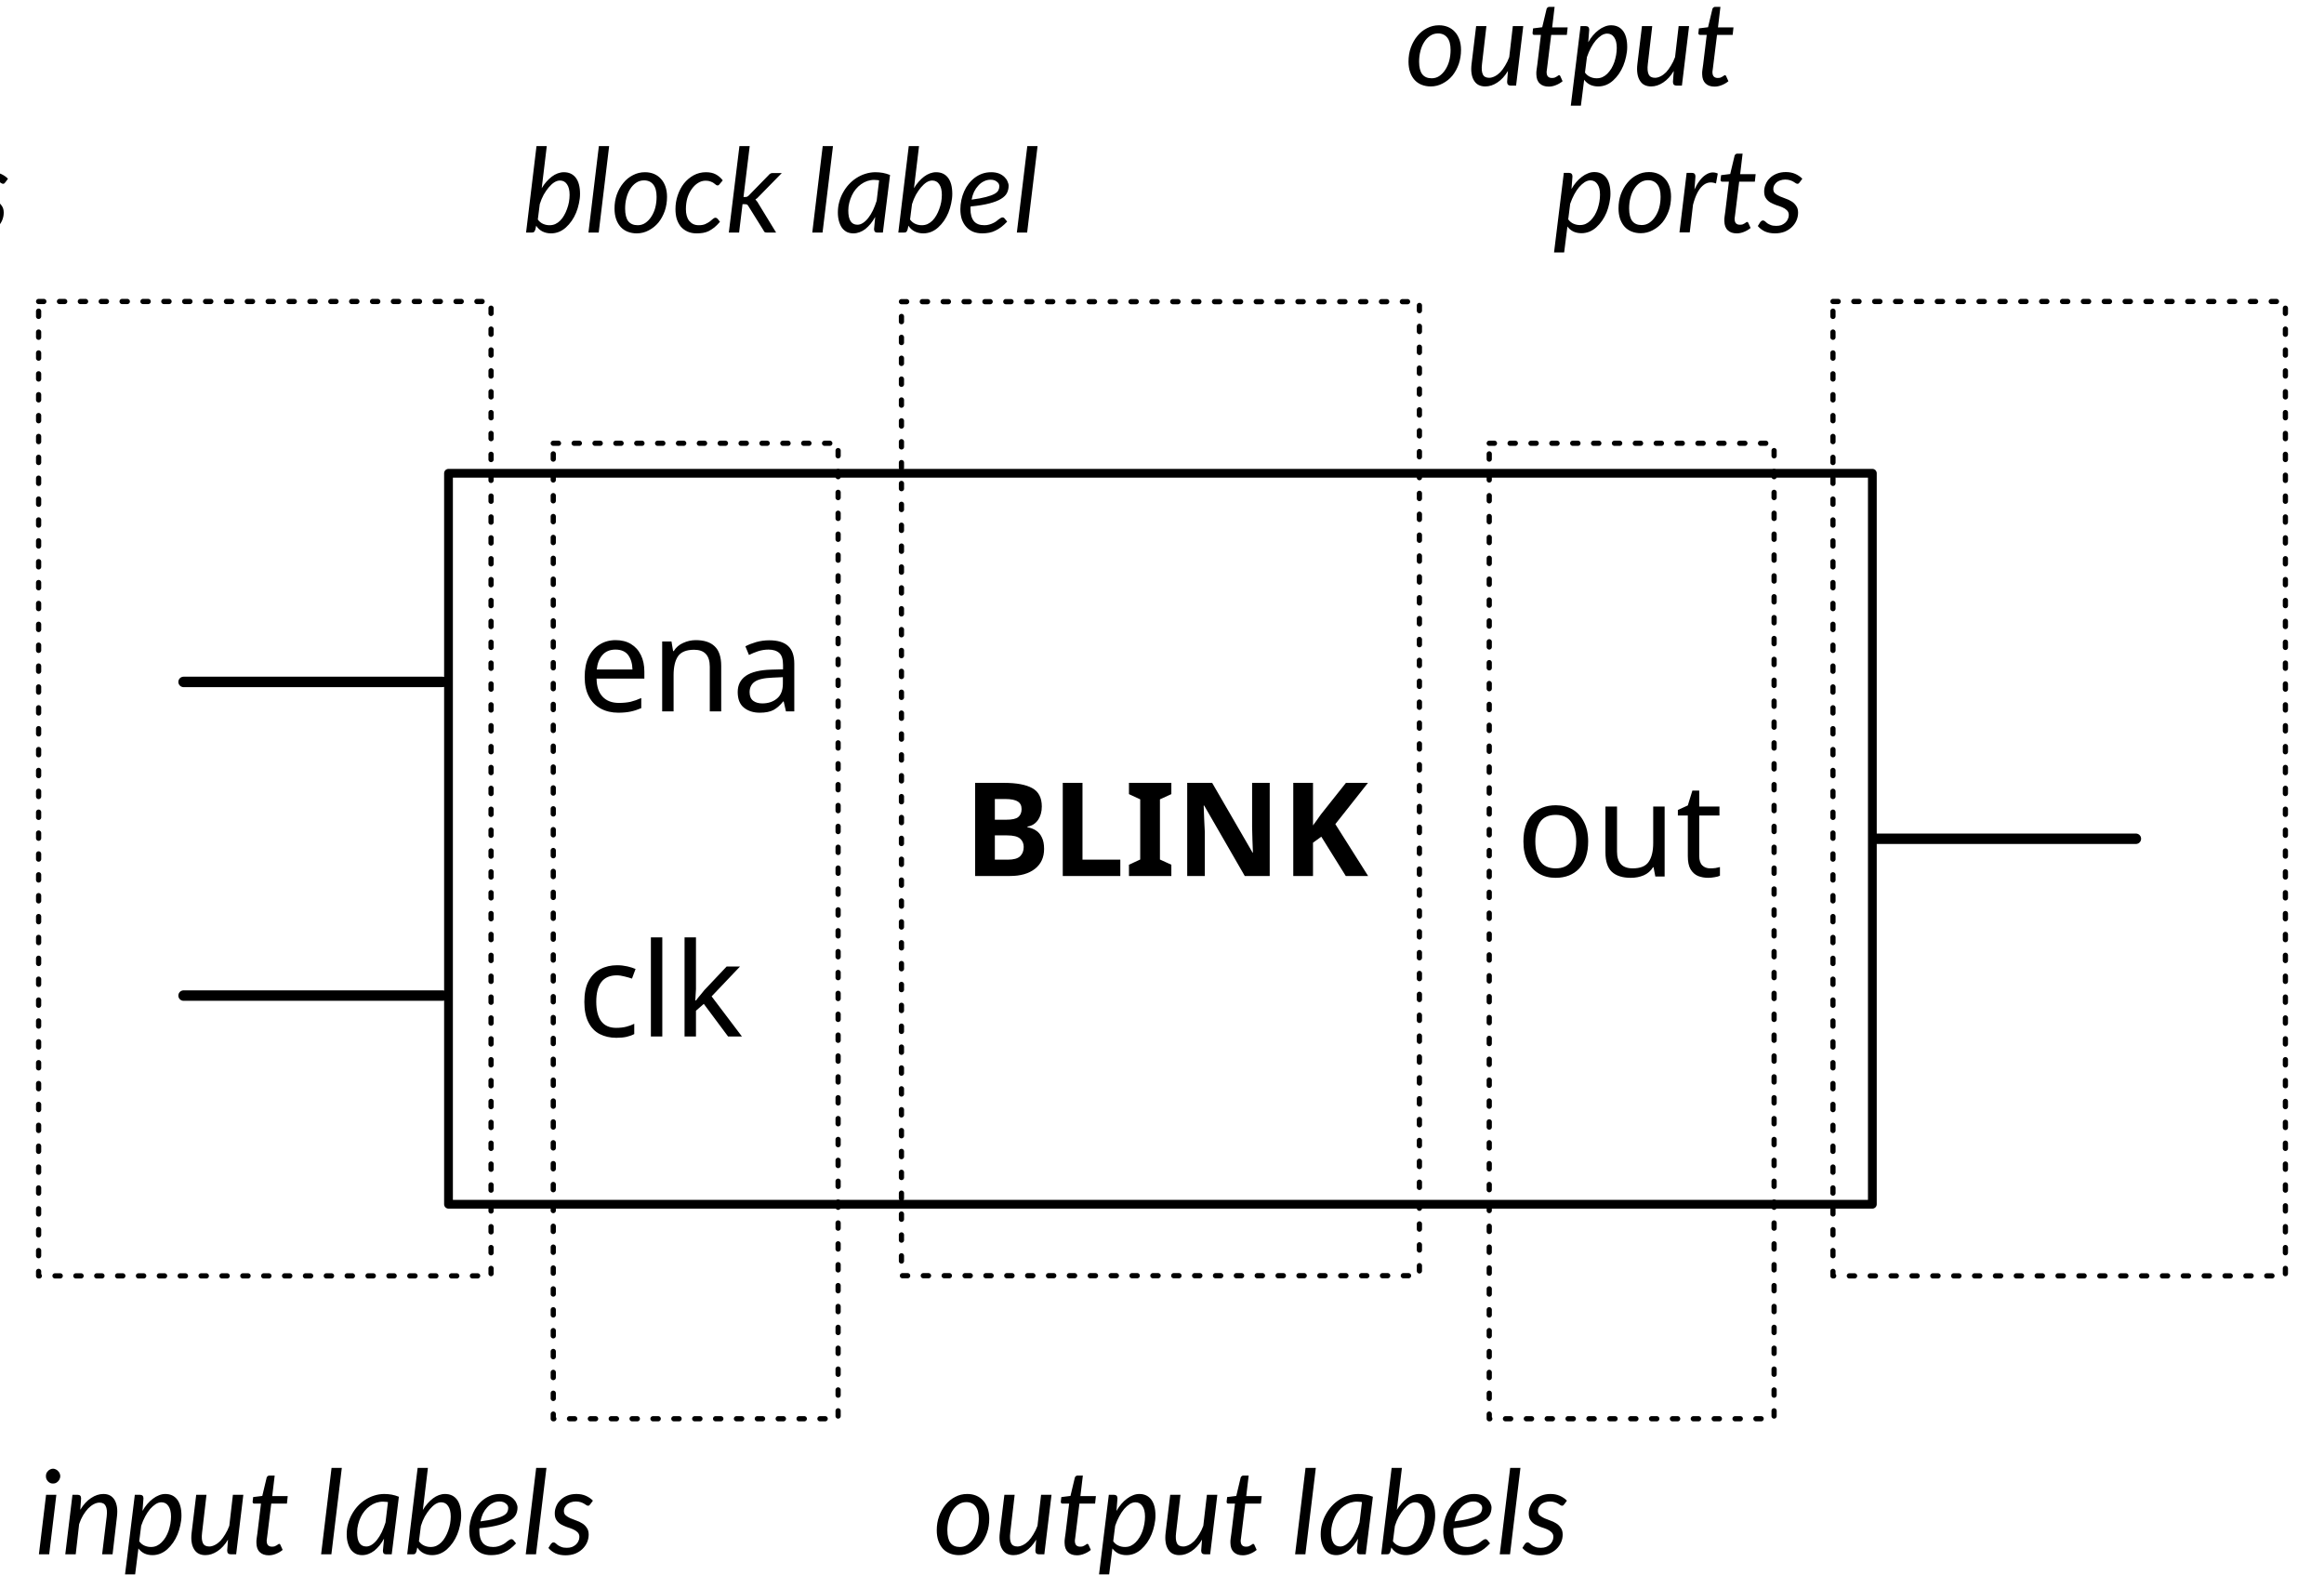
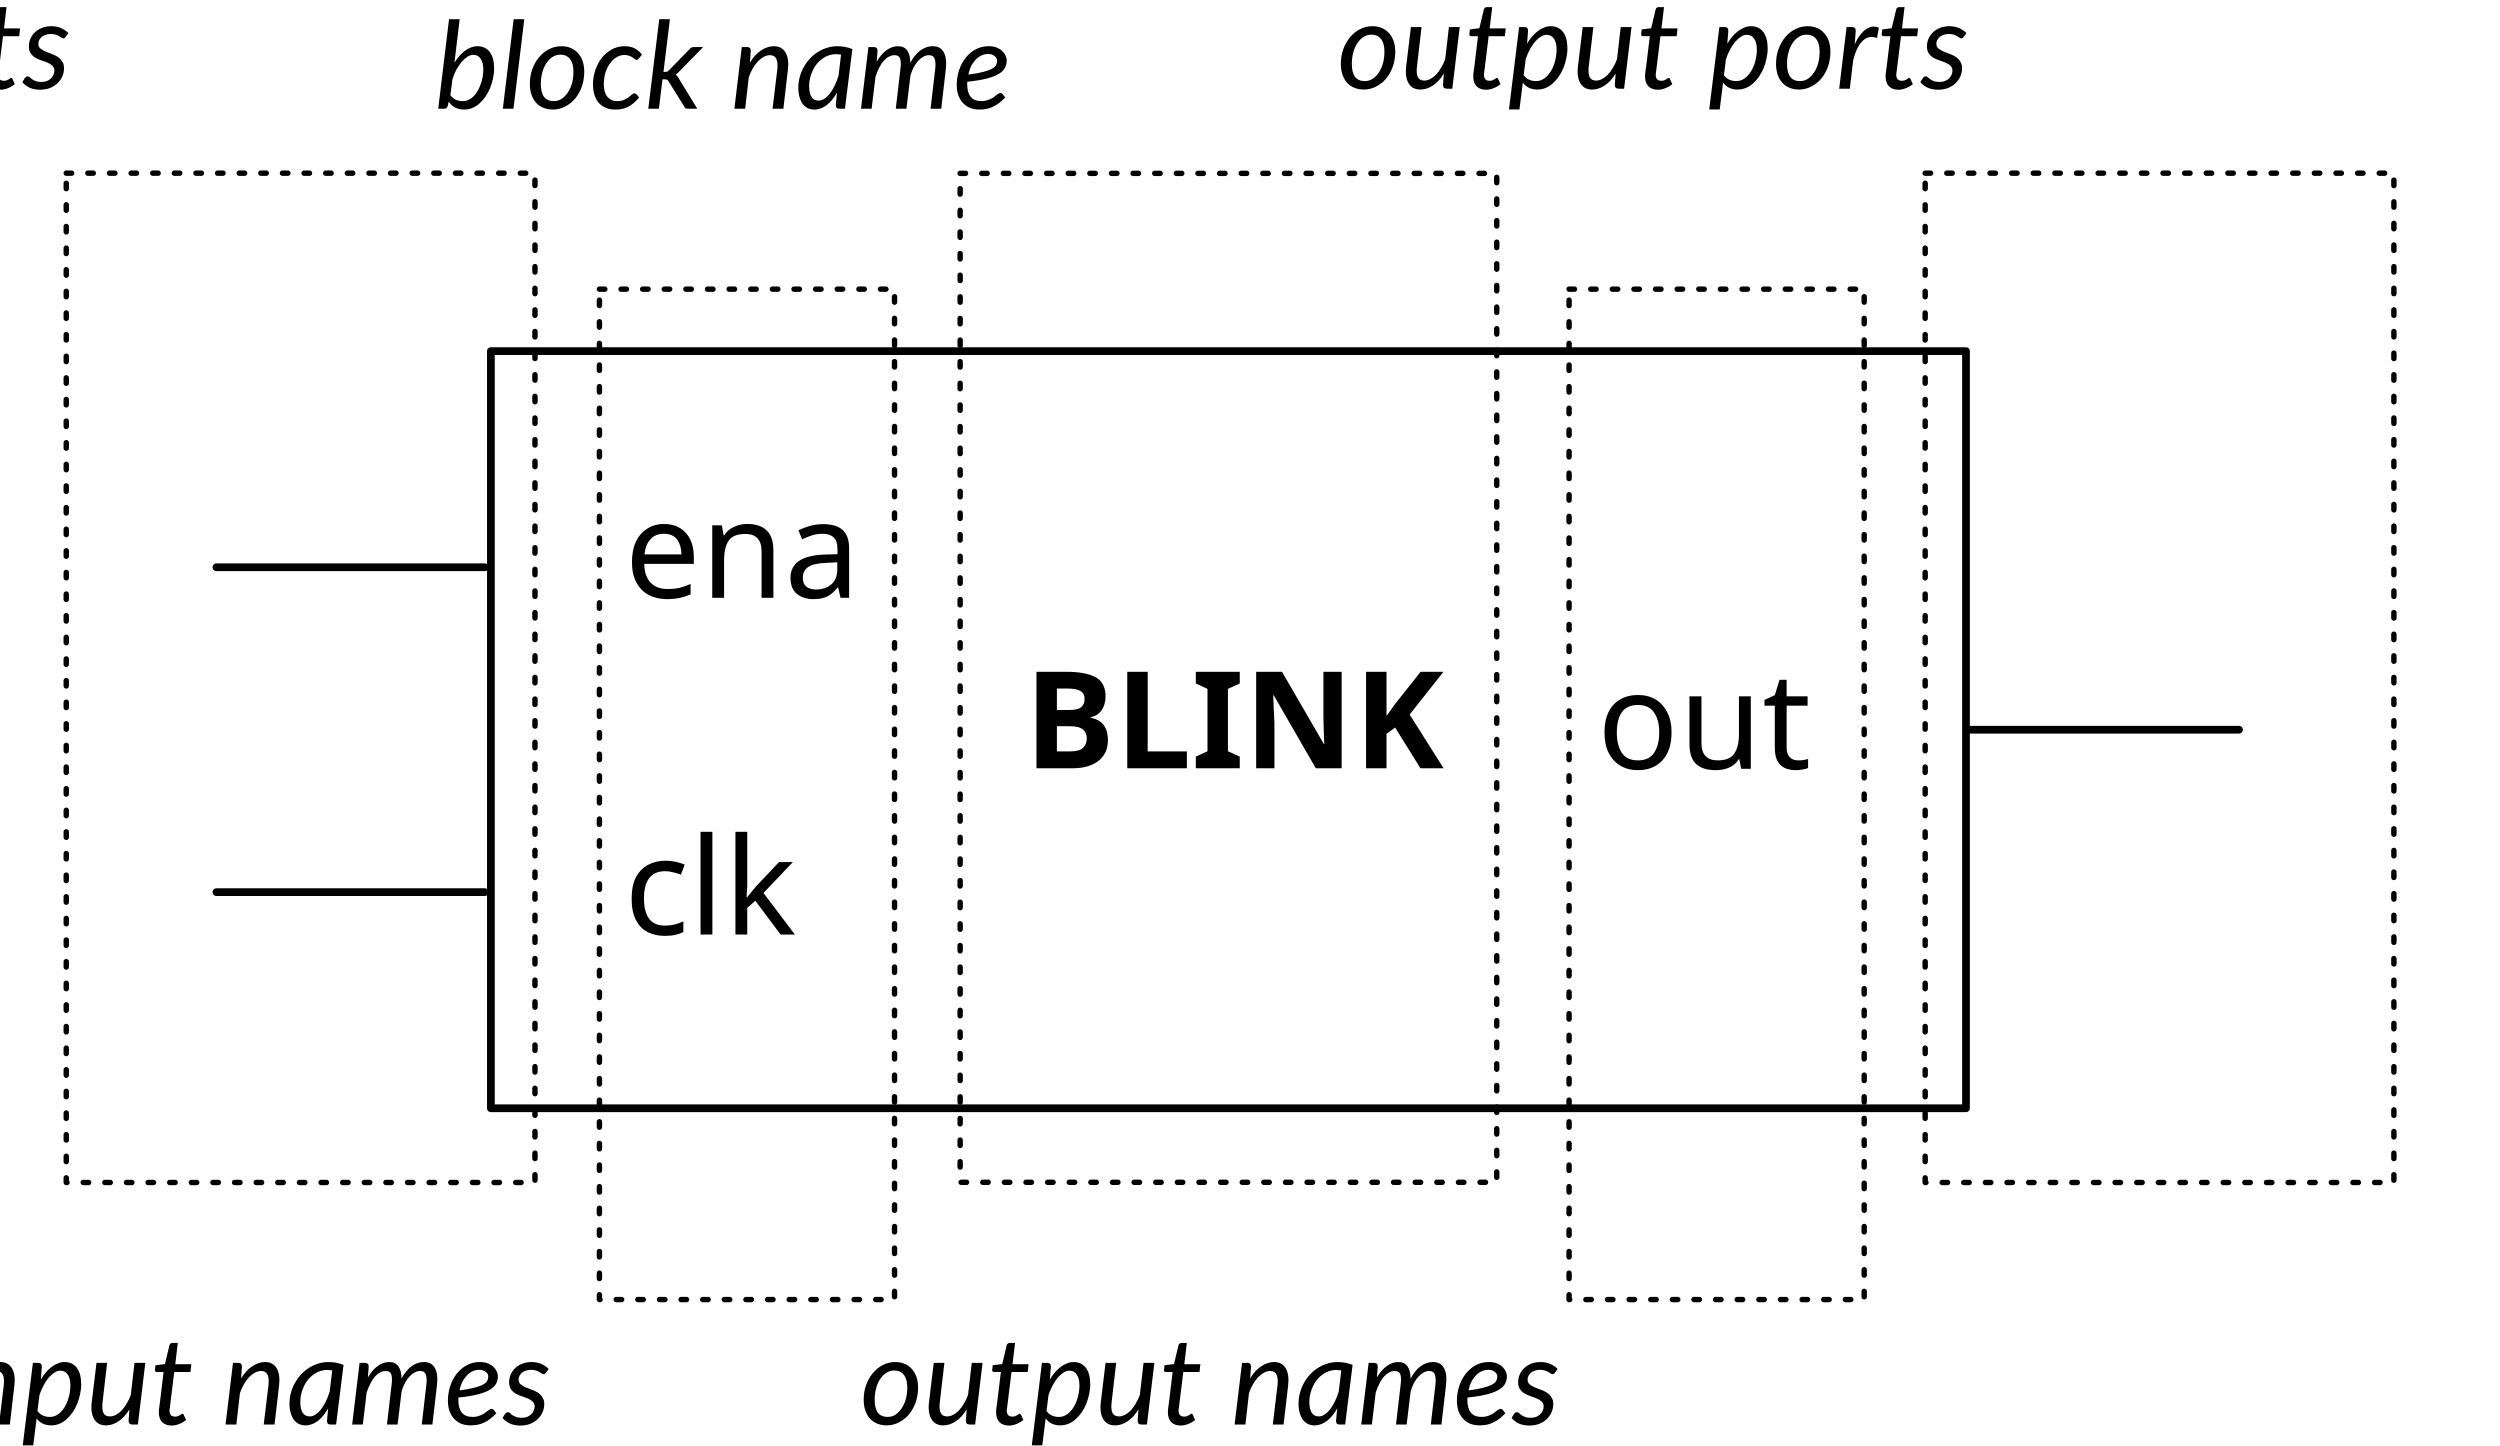
- <svg xmlns="http://www.w3.org/2000/svg" width="87.935mm" height="59.565mm" viewBox="0 0 311.582 211.057" id="svg8281" version="1.1">
+ <svg xmlns="http://www.w3.org/2000/svg" width="91.308mm" height="52.791mm" viewBox="0 0 323.532 187.056" id="svg8281" version="1.1">
  <defs id="defs8283" />
-   <g id="layer1" transform="translate(-221.3518,-66.83395)">
+   <g id="layer1" transform="translate(-217.9565,-84.83398)">
    <g id="g5007" transform="matrix(1.399089,0,0,1.399089,-473.6596,-127.0819)">
-       <rect y="183.946" x="539.739" height="70.036" width="136.444" id="rect4392-3-0" style="fill:none;stroke:#000000;stroke-width:0.841;stroke-linecap:round;stroke-linejoin:round;stroke-miterlimit:4;stroke-dasharray:none;stroke-opacity:1" />
-       <path id="path4203-6-7-4-5-0" d="m 514.351,203.937 24.821,0" style="fill:none;fill-rule:evenodd;stroke:#000000;stroke-width:1px;stroke-linecap:round;stroke-linejoin:round;stroke-opacity:1" />
-       <path id="path4203-6-7-9-5-6" d="m 514.351,233.99 24.821,0" style="fill:none;fill-rule:evenodd;stroke:#000000;stroke-width:1px;stroke-linecap:round;stroke-linejoin:round;stroke-opacity:1" />
-       <path id="path4203-6-7-16-9-3" d="m 676.616,218.964 24.821,0" style="fill:none;fill-rule:evenodd;stroke:#000000;stroke-width:1px;stroke-linecap:round;stroke-linejoin:round;stroke-opacity:1" />
-       <text id="text4504-4-1" y="237.908" x="552.069" style="font-style:normal;font-weight:normal;font-size:40px;line-height:125%;font-family:sans-serif;letter-spacing:0px;word-spacing:0px;fill:#000000;fill-opacity:1;stroke:none;stroke-width:1px;stroke-linecap:butt;stroke-linejoin:miter;stroke-opacity:1" xml:space="preserve">
-         <tspan style="font-style:normal;font-variant:normal;font-weight:normal;font-stretch:normal;font-size:12.5px;font-family:'Courier 10 Pitch';-inkscape-font-specification:'Courier 10 Pitch'" y="237.908" x="552.069" id="tspan4506-1-2">clk</tspan>
-       </text>
-       <text id="text4504-1-7-0" y="206.762" x="552.101" style="font-style:normal;font-weight:normal;font-size:40px;line-height:125%;font-family:sans-serif;letter-spacing:0px;word-spacing:0px;fill:#000000;fill-opacity:1;stroke:none;stroke-width:1px;stroke-linecap:butt;stroke-linejoin:miter;stroke-opacity:1" xml:space="preserve">
-         <tspan style="font-style:normal;font-variant:normal;font-weight:normal;font-stretch:normal;font-size:12.5px;font-family:'Courier 10 Pitch';-inkscape-font-specification:'Courier 10 Pitch'" y="206.762" x="552.101" id="tspan4506-9-8-0">ena</tspan>
-       </text>
-       <text id="text4504-1-4-9-1" y="222.532" x="589.079" style="font-style:normal;font-weight:normal;font-size:40px;line-height:125%;font-family:sans-serif;letter-spacing:0px;word-spacing:0px;fill:#000000;fill-opacity:1;stroke:none;stroke-width:1px;stroke-linecap:butt;stroke-linejoin:miter;stroke-opacity:1" xml:space="preserve">
-         <tspan style="font-style:normal;font-variant:normal;font-weight:bold;font-stretch:normal;font-size:12.5px;font-family:'Courier 10 Pitch';-inkscape-font-specification:'Courier 10 Pitch Bold'" y="222.532" x="589.079" id="tspan4506-9-4-7-8">BLINK</tspan>
-       </text>
-       <text id="text4504-1-9-7-3" y="222.582" x="642.057" style="font-style:normal;font-weight:normal;font-size:40px;line-height:125%;font-family:sans-serif;letter-spacing:0px;word-spacing:0px;fill:#000000;fill-opacity:1;stroke:none;stroke-width:1px;stroke-linecap:butt;stroke-linejoin:miter;stroke-opacity:1" xml:space="preserve">
-         <tspan style="font-style:normal;font-variant:normal;font-weight:normal;font-stretch:normal;font-size:12.5px;font-family:'Courier 10 Pitch';-inkscape-font-specification:'Courier 10 Pitch'" y="222.582" x="642.057" id="tspan4506-9-6-1-4">out</tspan>
-       </text>
-       <rect y="167.486" x="500.46" height="93.359" width="43.356" id="rect4698-8" style="fill:none;stroke:#000000;stroke-width:0.5;stroke-linecap:round;stroke-linejoin:round;stroke-miterlimit:4;stroke-dasharray:0.5, 1.5;stroke-dashoffset:0;stroke-opacity:1" />
-       <rect y="181.071" x="549.778" height="93.462" width="27.297" id="rect4698-1-1" style="fill:none;stroke:#000000;stroke-width:0.5;stroke-linecap:round;stroke-linejoin:round;stroke-miterlimit:4;stroke-dasharray:0.5, 1.5;stroke-dashoffset:0;stroke-opacity:1" />
-       <rect y="167.503" x="583.144" height="93.324" width="49.635" id="rect4698-4-7" style="fill:none;stroke:#000000;stroke-width:0.5;stroke-linecap:round;stroke-linejoin:round;stroke-miterlimit:4;stroke-dasharray:0.5, 1.5;stroke-dashoffset:0;stroke-opacity:1" />
-       <rect y="181.071" x="639.47" height="93.462" width="27.297" id="rect4698-1-2-5" style="fill:none;stroke:#000000;stroke-width:0.5;stroke-linecap:round;stroke-linejoin:round;stroke-miterlimit:4;stroke-dasharray:0.5, 1.5;stroke-dashoffset:0;stroke-opacity:1" />
-       <rect y="167.486" x="672.408" height="93.359" width="43.356" id="rect4698-7-8" style="fill:none;stroke:#000000;stroke-width:0.5;stroke-linecap:round;stroke-linejoin:round;stroke-miterlimit:4;stroke-dasharray:0.5, 1.5;stroke-dashoffset:0;stroke-opacity:1" />
-       <text id="text4892" y="146.808" x="522.098" style="font-style:normal;font-weight:normal;font-size:40px;line-height:125%;font-family:sans-serif;letter-spacing:0px;word-spacing:0px;fill:#000000;fill-opacity:1;stroke:none;stroke-width:1px;stroke-linecap:butt;stroke-linejoin:miter;stroke-opacity:1" xml:space="preserve">
-         <tspan style="font-style:italic;font-variant:normal;font-weight:normal;font-stretch:normal;font-size:11.25px;font-family:lato;-inkscape-font-specification:'lato Italic';text-align:center;text-anchor:middle" y="146.808" x="522.098" id="tspan4894">input</tspan>
-         <tspan style="font-style:italic;font-variant:normal;font-weight:normal;font-stretch:normal;font-size:11.25px;font-family:lato;-inkscape-font-specification:'lato Italic';text-align:center;text-anchor:middle" id="tspan4896" y="160.871" x="522.098">ports</tspan>
-       </text>
-       <text id="text4892-8" y="146.808" x="694.046" style="font-style:normal;font-weight:normal;font-size:40px;line-height:125%;font-family:sans-serif;letter-spacing:0px;word-spacing:0px;fill:#000000;fill-opacity:1;stroke:none;stroke-width:1px;stroke-linecap:butt;stroke-linejoin:miter;stroke-opacity:1" xml:space="preserve">
-         <tspan style="font-style:italic;font-variant:normal;font-weight:normal;font-stretch:normal;font-size:11.25px;font-family:lato;-inkscape-font-specification:'lato Italic';text-align:center;text-anchor:middle" y="146.808" x="694.046" id="tspan4894-0">output</tspan>
-         <tspan style="font-style:italic;font-variant:normal;font-weight:normal;font-stretch:normal;font-size:11.25px;font-family:lato;-inkscape-font-specification:'lato Italic';text-align:center;text-anchor:middle" id="tspan4896-0" y="160.871" x="694.046">ports</tspan>
-       </text>
-       <text id="text4892-7" y="287.525" x="563.356" style="font-style:normal;font-weight:normal;font-size:40px;line-height:125%;font-family:sans-serif;letter-spacing:0px;word-spacing:0px;fill:#000000;fill-opacity:1;stroke:none;stroke-width:1px;stroke-linecap:butt;stroke-linejoin:miter;stroke-opacity:1" xml:space="preserve">
-         <tspan style="font-style:italic;font-variant:normal;font-weight:normal;font-stretch:normal;font-size:11.25px;font-family:lato;-inkscape-font-specification:'lato Italic';text-align:center;text-anchor:middle" id="tspan4896-7" y="287.525" x="563.356">input labels</tspan>
-       </text>
-       <text id="text4892-7-7" y="287.525" x="653.076" style="font-style:normal;font-weight:normal;font-size:40px;line-height:125%;font-family:sans-serif;letter-spacing:0px;word-spacing:0px;fill:#000000;fill-opacity:1;stroke:none;stroke-width:1px;stroke-linecap:butt;stroke-linejoin:miter;stroke-opacity:1" xml:space="preserve">
-         <tspan style="font-style:italic;font-variant:normal;font-weight:normal;font-stretch:normal;font-size:11.25px;font-family:lato;-inkscape-font-specification:'lato Italic';text-align:center;text-anchor:middle;fill:#000000" id="tspan4896-7-8" y="287.525" x="653.076">output labels</tspan>
-       </text>
-       <text id="text4892-1" y="160.882" x="608.012" style="font-style:normal;font-weight:normal;font-size:40px;line-height:125%;font-family:sans-serif;letter-spacing:0px;word-spacing:0px;fill:#000000;fill-opacity:1;stroke:none;stroke-width:1px;stroke-linecap:butt;stroke-linejoin:miter;stroke-opacity:1" xml:space="preserve">
-         <tspan style="font-style:italic;font-variant:normal;font-weight:normal;font-stretch:normal;font-size:11.25px;font-family:lato;-inkscape-font-specification:'lato Italic';text-align:center;text-anchor:middle" id="tspan4896-5" y="160.882" x="608.012">block label</tspan>
-       </text>
+       <g id="g4167">
+         <rect style="fill:none;stroke:#000000;stroke-width:0.715;stroke-linecap:round;stroke-linejoin:round;stroke-miterlimit:4;stroke-dasharray:none;stroke-opacity:1" id="rect4392-3-0" width="136.444" height="70.036" x="539.739" y="183.946" />
+         <path style="fill:none;fill-rule:evenodd;stroke:#000000;stroke-width:0.715;stroke-linecap:round;stroke-linejoin:round;stroke-miterlimit:4;stroke-dasharray:none;stroke-opacity:1" d="m 514.351,203.937 24.821,0" id="path4203-6-7-4-5-0" />
+         <path style="fill:none;fill-rule:evenodd;stroke:#000000;stroke-width:0.715;stroke-linecap:round;stroke-linejoin:round;stroke-miterlimit:4;stroke-dasharray:none;stroke-opacity:1" d="m 514.351,233.99 24.821,0" id="path4203-6-7-9-5-6" />
+         <path style="fill:none;fill-rule:evenodd;stroke:#000000;stroke-width:0.715;stroke-linecap:round;stroke-linejoin:round;stroke-miterlimit:4;stroke-dasharray:none;stroke-opacity:1" d="m 676.616,218.964 24.821,0" id="path4203-6-7-16-9-3" />
+         <text xml:space="preserve" style="font-style:normal;font-weight:normal;font-size:40px;line-height:125%;font-family:sans-serif;letter-spacing:0px;word-spacing:0px;fill:#000000;fill-opacity:1;stroke:none;stroke-width:1px;stroke-linecap:butt;stroke-linejoin:miter;stroke-opacity:1" x="552.069" y="237.908" id="text4504-4-1">
+           <tspan id="tspan4506-1-2" x="552.069" y="237.908" style="font-style:normal;font-variant:normal;font-weight:normal;font-stretch:normal;font-size:12.5px;font-family:'Courier 10 Pitch';-inkscape-font-specification:'Courier 10 Pitch'">clk</tspan>
+         </text>
+         <text xml:space="preserve" style="font-style:normal;font-weight:normal;font-size:40px;line-height:125%;font-family:sans-serif;letter-spacing:0px;word-spacing:0px;fill:#000000;fill-opacity:1;stroke:none;stroke-width:1px;stroke-linecap:butt;stroke-linejoin:miter;stroke-opacity:1" x="552.101" y="206.762" id="text4504-1-7-0">
+           <tspan id="tspan4506-9-8-0" x="552.101" y="206.762" style="font-style:normal;font-variant:normal;font-weight:normal;font-stretch:normal;font-size:12.5px;font-family:'Courier 10 Pitch';-inkscape-font-specification:'Courier 10 Pitch'">ena</tspan>
+         </text>
+         <text xml:space="preserve" style="font-style:normal;font-weight:normal;font-size:40px;line-height:125%;font-family:sans-serif;letter-spacing:0px;word-spacing:0px;fill:#000000;fill-opacity:1;stroke:none;stroke-width:1px;stroke-linecap:butt;stroke-linejoin:miter;stroke-opacity:1" x="589.079" y="222.532" id="text4504-1-4-9-1">
+           <tspan id="tspan4506-9-4-7-8" x="589.079" y="222.532" style="font-style:normal;font-variant:normal;font-weight:bold;font-stretch:normal;font-size:12.5px;font-family:'Courier 10 Pitch';-inkscape-font-specification:'Courier 10 Pitch Bold'">BLINK</tspan>
+         </text>
+         <text xml:space="preserve" style="font-style:normal;font-weight:normal;font-size:40px;line-height:125%;font-family:sans-serif;letter-spacing:0px;word-spacing:0px;fill:#000000;fill-opacity:1;stroke:none;stroke-width:1px;stroke-linecap:butt;stroke-linejoin:miter;stroke-opacity:1" x="642.057" y="222.582" id="text4504-1-9-7-3">
+           <tspan id="tspan4506-9-6-1-4" x="642.057" y="222.582" style="font-style:normal;font-variant:normal;font-weight:normal;font-stretch:normal;font-size:12.5px;font-family:'Courier 10 Pitch';-inkscape-font-specification:'Courier 10 Pitch'">out</tspan>
+         </text>
+         <rect style="fill:none;stroke:#000000;stroke-width:0.5;stroke-linecap:round;stroke-linejoin:round;stroke-miterlimit:4;stroke-dasharray:0.5, 1.5;stroke-dashoffset:0;stroke-opacity:1" id="rect4698-8" width="43.356" height="93.359" x="500.46" y="167.486" />
+         <rect style="fill:none;stroke:#000000;stroke-width:0.5;stroke-linecap:round;stroke-linejoin:round;stroke-miterlimit:4;stroke-dasharray:0.5, 1.5;stroke-dashoffset:0;stroke-opacity:1" id="rect4698-1-1" width="27.297" height="93.462" x="549.778" y="178.212" />
+         <rect style="fill:none;stroke:#000000;stroke-width:0.5;stroke-linecap:round;stroke-linejoin:round;stroke-miterlimit:4;stroke-dasharray:0.5, 1.5;stroke-dashoffset:0;stroke-opacity:1" id="rect4698-4-7" width="49.635" height="93.324" x="583.144" y="167.503" />
+         <rect style="fill:none;stroke:#000000;stroke-width:0.5;stroke-linecap:round;stroke-linejoin:round;stroke-miterlimit:4;stroke-dasharray:0.5, 1.5;stroke-dashoffset:0;stroke-opacity:1" id="rect4698-1-2-5" width="27.297" height="93.462" x="639.47" y="178.212" />
+         <rect style="fill:none;stroke:#000000;stroke-width:0.5;stroke-linecap:round;stroke-linejoin:round;stroke-miterlimit:4;stroke-dasharray:0.5, 1.5;stroke-dashoffset:0;stroke-opacity:1" id="rect4698-7-8" width="43.356" height="93.359" x="672.408" y="167.486" />
+         <text xml:space="preserve" style="font-style:normal;font-weight:normal;font-size:40px;line-height:125%;font-family:sans-serif;letter-spacing:0px;word-spacing:0px;fill:#000000;fill-opacity:1;stroke:none;stroke-width:1px;stroke-linecap:butt;stroke-linejoin:miter;stroke-opacity:1" x="522.098" y="159.674" id="text4892">
+           <tspan x="522.098" y="159.674" id="tspan4896" style="font-style:italic;font-variant:normal;font-weight:normal;font-stretch:normal;font-size:11.25px;font-family:lato;-inkscape-font-specification:'lato Italic';text-align:center;text-anchor:middle">input ports</tspan>
+         </text>
+         <text xml:space="preserve" style="font-style:normal;font-weight:normal;font-size:40px;line-height:125%;font-family:sans-serif;letter-spacing:0px;word-spacing:0px;fill:#000000;fill-opacity:1;stroke:none;stroke-width:1px;stroke-linecap:butt;stroke-linejoin:miter;stroke-opacity:1" x="694.046" y="159.674" id="text4892-8">
+           <tspan x="694.046" y="159.674" id="tspan4896-0" style="font-style:italic;font-variant:normal;font-weight:normal;font-stretch:normal;font-size:11.25px;font-family:lato;-inkscape-font-specification:'lato Italic';text-align:center;text-anchor:middle">output ports</tspan>
+         </text>
+         <text xml:space="preserve" style="font-style:normal;font-weight:normal;font-size:40px;line-height:125%;font-family:sans-serif;letter-spacing:0px;word-spacing:0px;fill:#000000;fill-opacity:1;stroke:none;stroke-width:1px;stroke-linecap:butt;stroke-linejoin:miter;stroke-opacity:1" x="563.356" y="283.236" id="text4892-7">
+           <tspan x="563.356" y="283.236" id="tspan4896-7" style="font-style:italic;font-variant:normal;font-weight:normal;font-stretch:normal;font-size:11.25px;font-family:lato;-inkscape-font-specification:'lato Italic';text-align:center;text-anchor:middle">input names</tspan>
+         </text>
+         <text xml:space="preserve" style="font-style:normal;font-weight:normal;font-size:40px;line-height:125%;font-family:sans-serif;letter-spacing:0px;word-spacing:0px;fill:#000000;fill-opacity:1;stroke:none;stroke-width:1px;stroke-linecap:butt;stroke-linejoin:miter;stroke-opacity:1" x="653.076" y="283.236" id="text4892-7-7">
+           <tspan x="653.076" y="283.236" id="tspan4896-7-8" style="font-style:italic;font-variant:normal;font-weight:normal;font-stretch:normal;font-size:11.25px;font-family:lato;-inkscape-font-specification:'lato Italic';text-align:center;text-anchor:middle;fill:#000000">output names</tspan>
+         </text>
+         <text xml:space="preserve" style="font-style:normal;font-weight:normal;font-size:40px;line-height:125%;font-family:sans-serif;letter-spacing:0px;word-spacing:0px;fill:#000000;fill-opacity:1;stroke:none;stroke-width:1px;stroke-linecap:butt;stroke-linejoin:miter;stroke-opacity:1" x="608.012" y="161.525" id="text4892-1">
+           <tspan x="608.012" y="161.525" id="tspan4896-5" style="font-style:italic;font-variant:normal;font-weight:normal;font-stretch:normal;font-size:11.25px;font-family:lato;-inkscape-font-specification:'lato Italic';text-align:center;text-anchor:middle">block name</tspan>
+         </text>
+       </g>
    </g>
  </g>
</svg>
